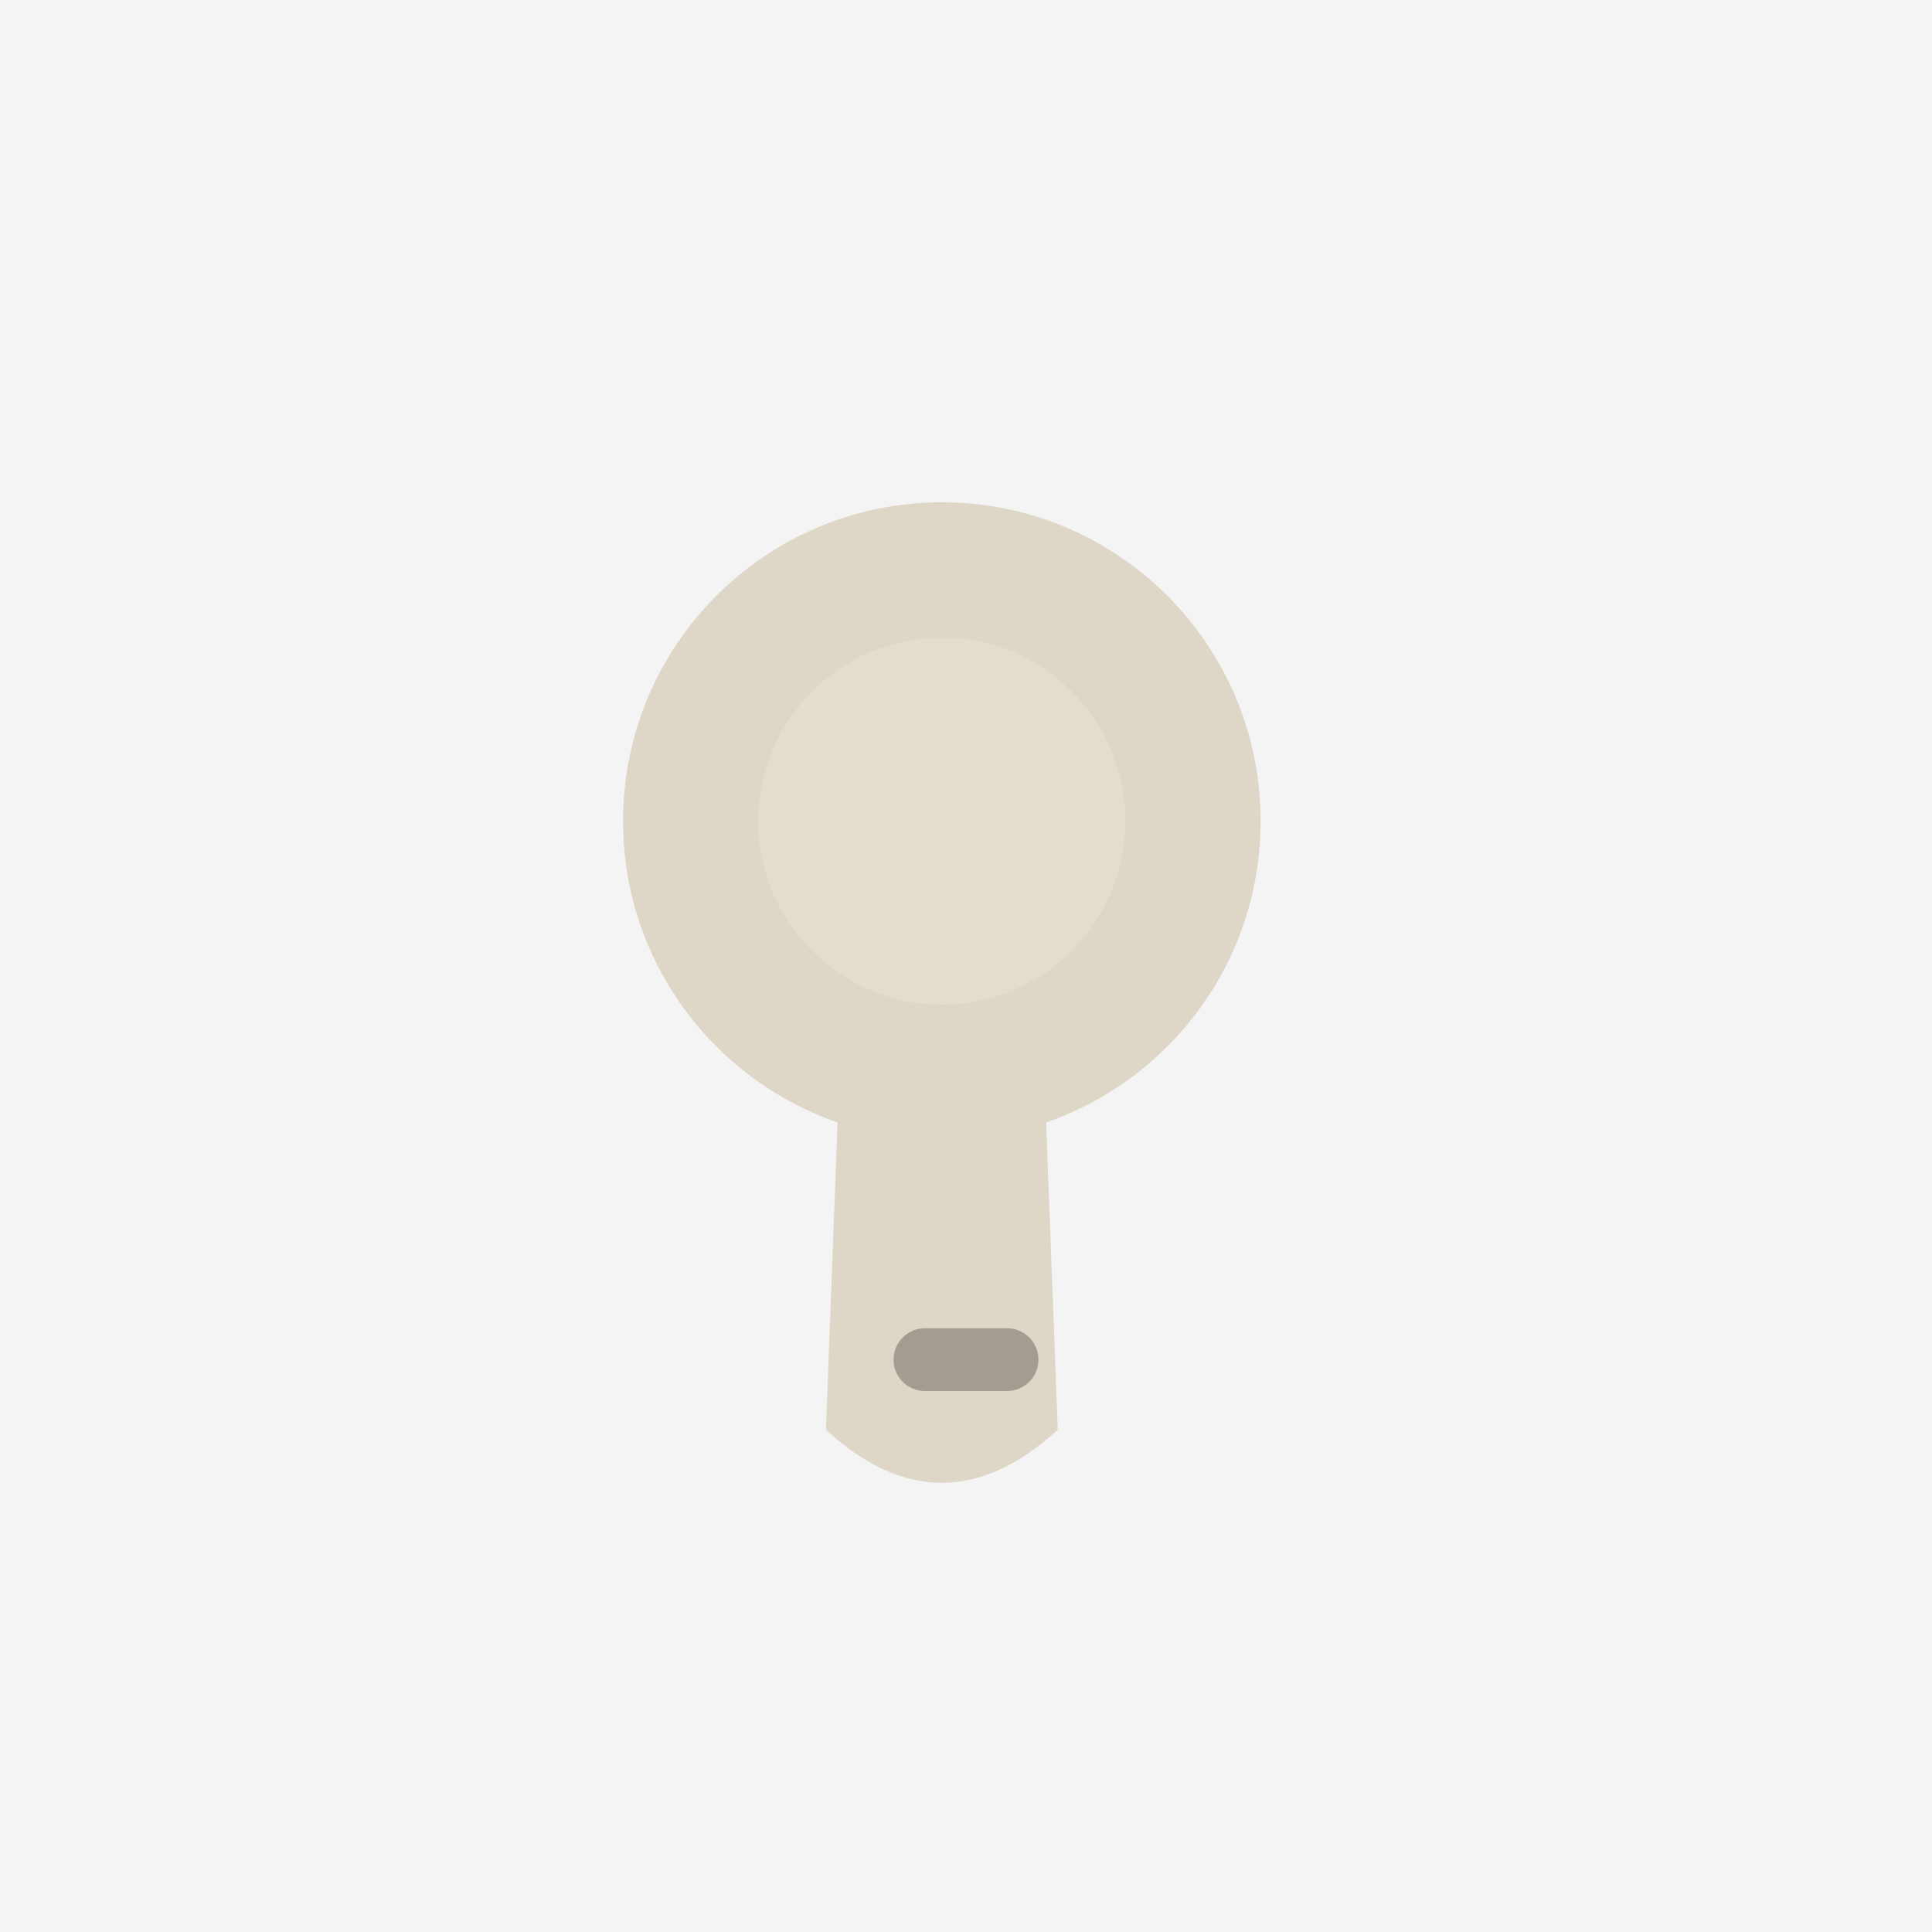
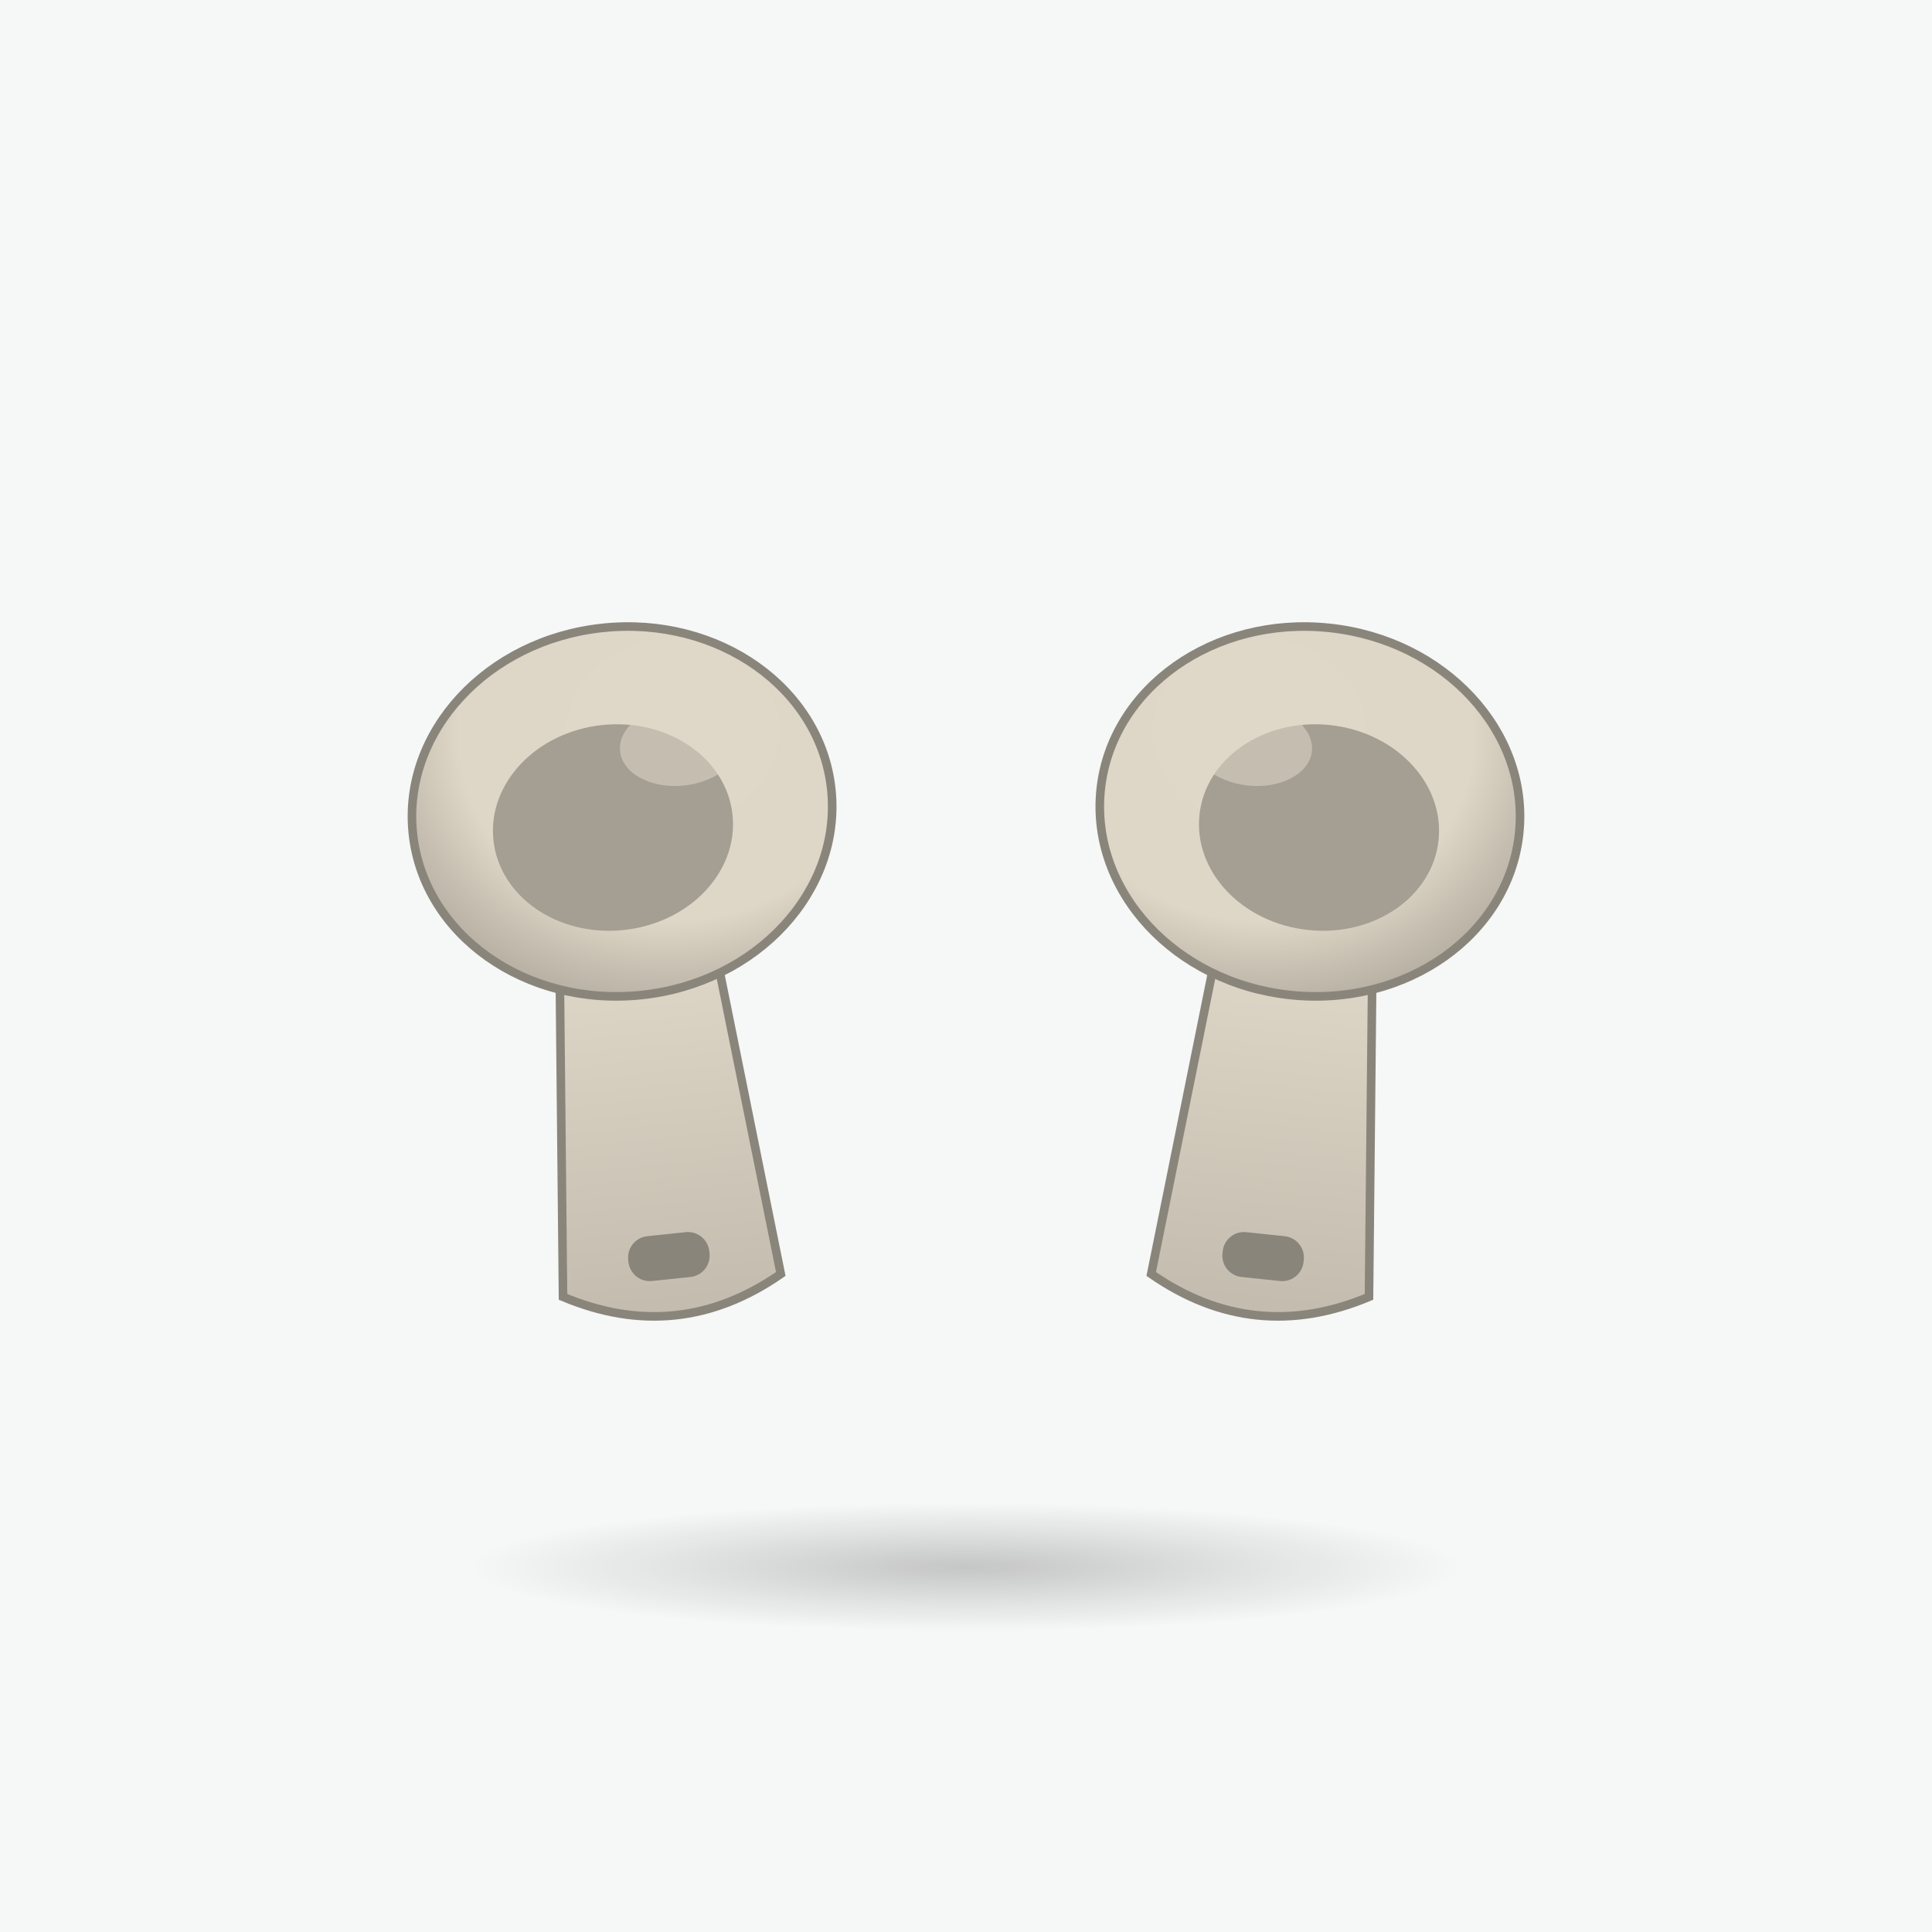
- <svg xmlns="http://www.w3.org/2000/svg" viewBox="0 0 800 800" width="800" height="800" role="img">
-   <rect width="800" height="800" fill="#f4f4f5" />
-   <g transform="translate(400,400)">
-     <circle cx="-10" cy="-60" r="132" fill="#ded6c6" />
-     <circle cx="-10" cy="-60" r="76" fill="#e7e1d6" opacity="0.6" />
-     <path d="M -52 34 q 42 64 84 0 l 6 158 q -48 44 -96 0 z" fill="#ded6c6" />
-     <rect x="-30" y="150" width="60" height="26" rx="13" fill="#8a857b" opacity="0.7" />
+ <svg xmlns="http://www.w3.org/2000/svg" viewBox="0 0 900 900" width="900" height="900" role="img">
+   <rect width="900" height="900" fill="#f6f7f7" />
+   <defs>
+     <linearGradient id="body" x1="0" y1="0" x2="1" y2="1">
+       <stop offset="0" stop-color="#dfd7c8" />
+       <stop offset="0.55" stop-color="#ded6c6" />
+       <stop offset="1" stop-color="#c3bcae" />
+     </linearGradient>
+     <linearGradient id="bodyV" x1="0" y1="0" x2="0" y2="1">
+       <stop offset="0" stop-color="#dfd7c8" />
+       <stop offset="1" stop-color="#c3bcae" />
+     </linearGradient>
+     <linearGradient id="sleeve" x1="0" y1="0" x2="1" y2="0">
+       <stop offset="0" stop-color="#c3bcae" />
+       <stop offset="1" stop-color="#ded6c6" />
+     </linearGradient>
+     <radialGradient id="cup" cx="0.36" cy="0.30" r="0.85">
+       <stop offset="0" stop-color="#dfd7c8" />
+       <stop offset="0.6" stop-color="#ded6c6" />
+       <stop offset="1" stop-color="#a49e93" />
+     </radialGradient>
+     <radialGradient id="shadow" cx="0.5" cy="0.5" r="0.5">
+       <stop offset="0" stop-color="#000000" stop-opacity="0.20" />
+       <stop offset="1" stop-color="#000000" stop-opacity="0" />
+     </radialGradient>
+   </defs>
+   <ellipse cx="450" cy="730" rx="230" ry="30" fill="url(#shadow)" />
+   <g>
+     <g transform="translate(290,380) scale(-1,1) rotate(6)">
+       <path d="M -36 62 q 36 28 72 0 l 15 158 q -51 28 -102 0 z" fill="url(#bodyV)" stroke="#8a857b" stroke-width="4" />
+       <rect x="-19" y="196" width="38" height="21" rx="10" fill="#8a857b" />
+       <ellipse cx="0" cy="-2" rx="98" ry="86" fill="url(#cup)" stroke="#8a857b" stroke-width="4" />
+       <ellipse cx="5" cy="5" rx="56" ry="48" fill="#a49e93" />
+       <ellipse cx="-30" cy="-30" rx="28" ry="19" fill="#dfd7c8" opacity="0.55" />
+     </g>
+     <g transform="translate(610,380) scale(1,1) rotate(6)">
+       <path d="M -36 62 q 36 28 72 0 l 15 158 q -51 28 -102 0 z" fill="url(#bodyV)" stroke="#8a857b" stroke-width="4" />
+       <rect x="-19" y="196" width="38" height="21" rx="10" fill="#8a857b" />
+       <ellipse cx="0" cy="-2" rx="98" ry="86" fill="url(#cup)" stroke="#8a857b" stroke-width="4" />
+       <ellipse cx="5" cy="5" rx="56" ry="48" fill="#a49e93" />
+       <ellipse cx="-30" cy="-30" rx="28" ry="19" fill="#dfd7c8" opacity="0.55" />
+     </g>
  </g>
</svg>
